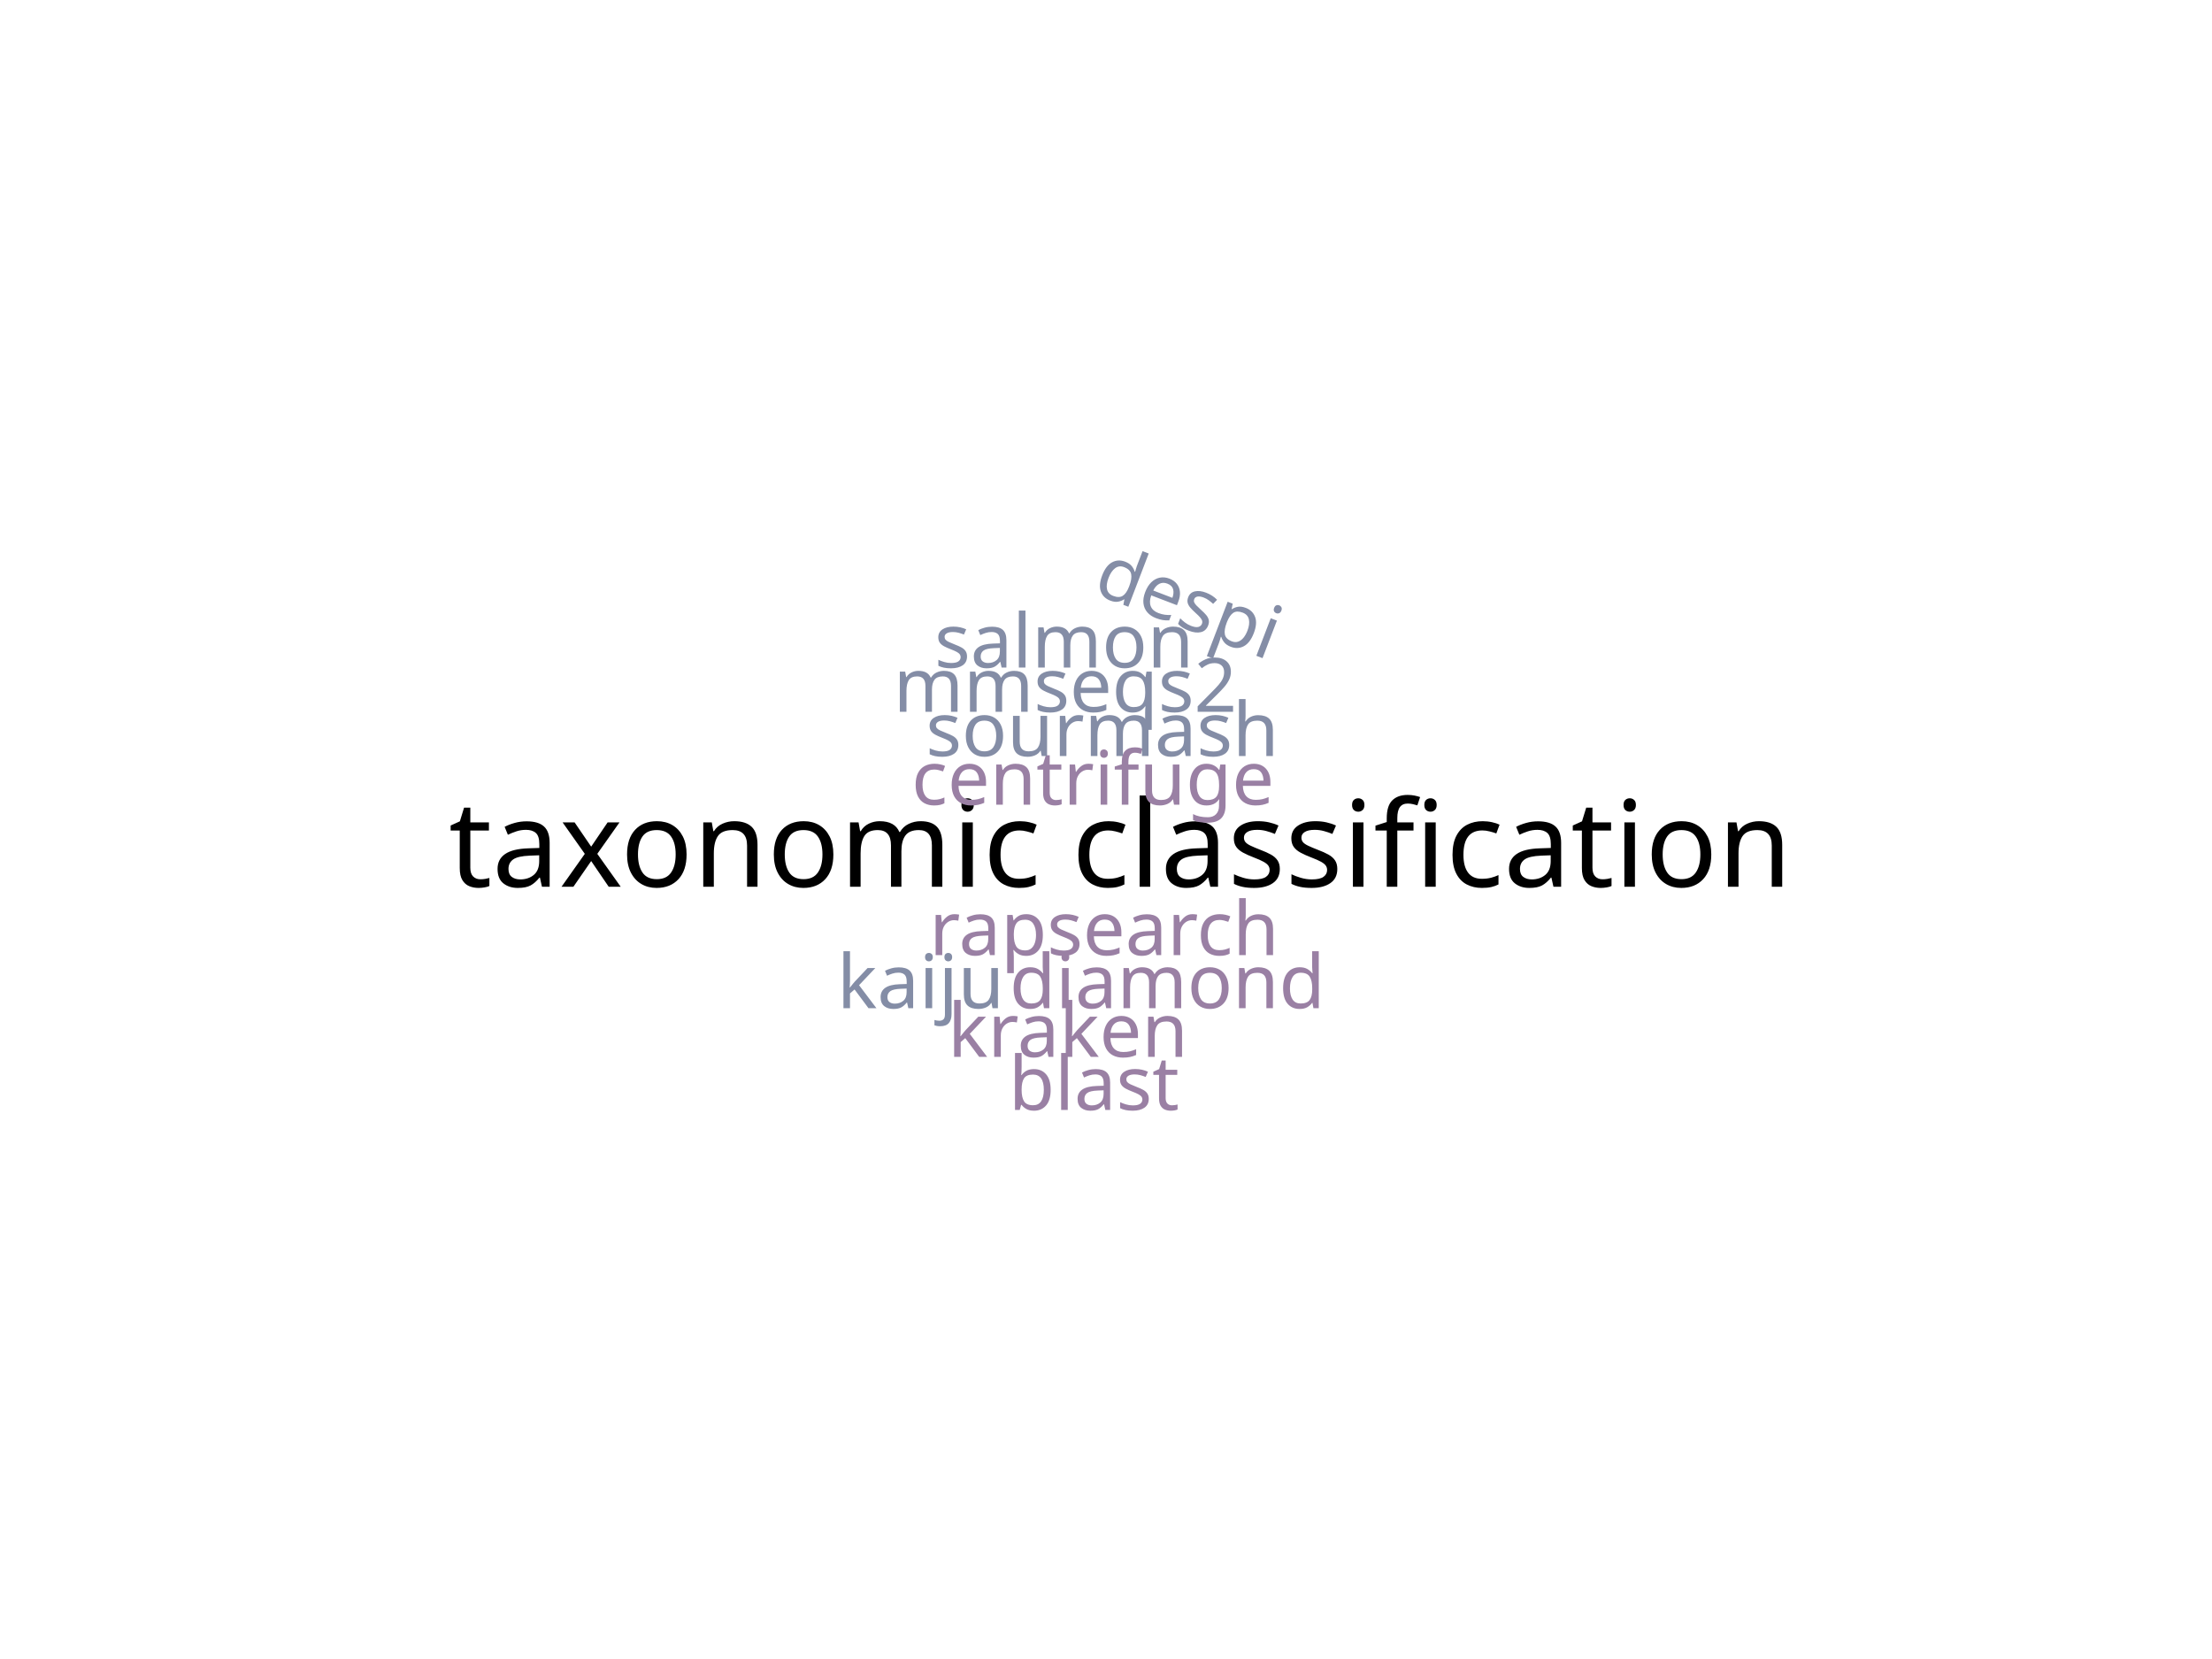
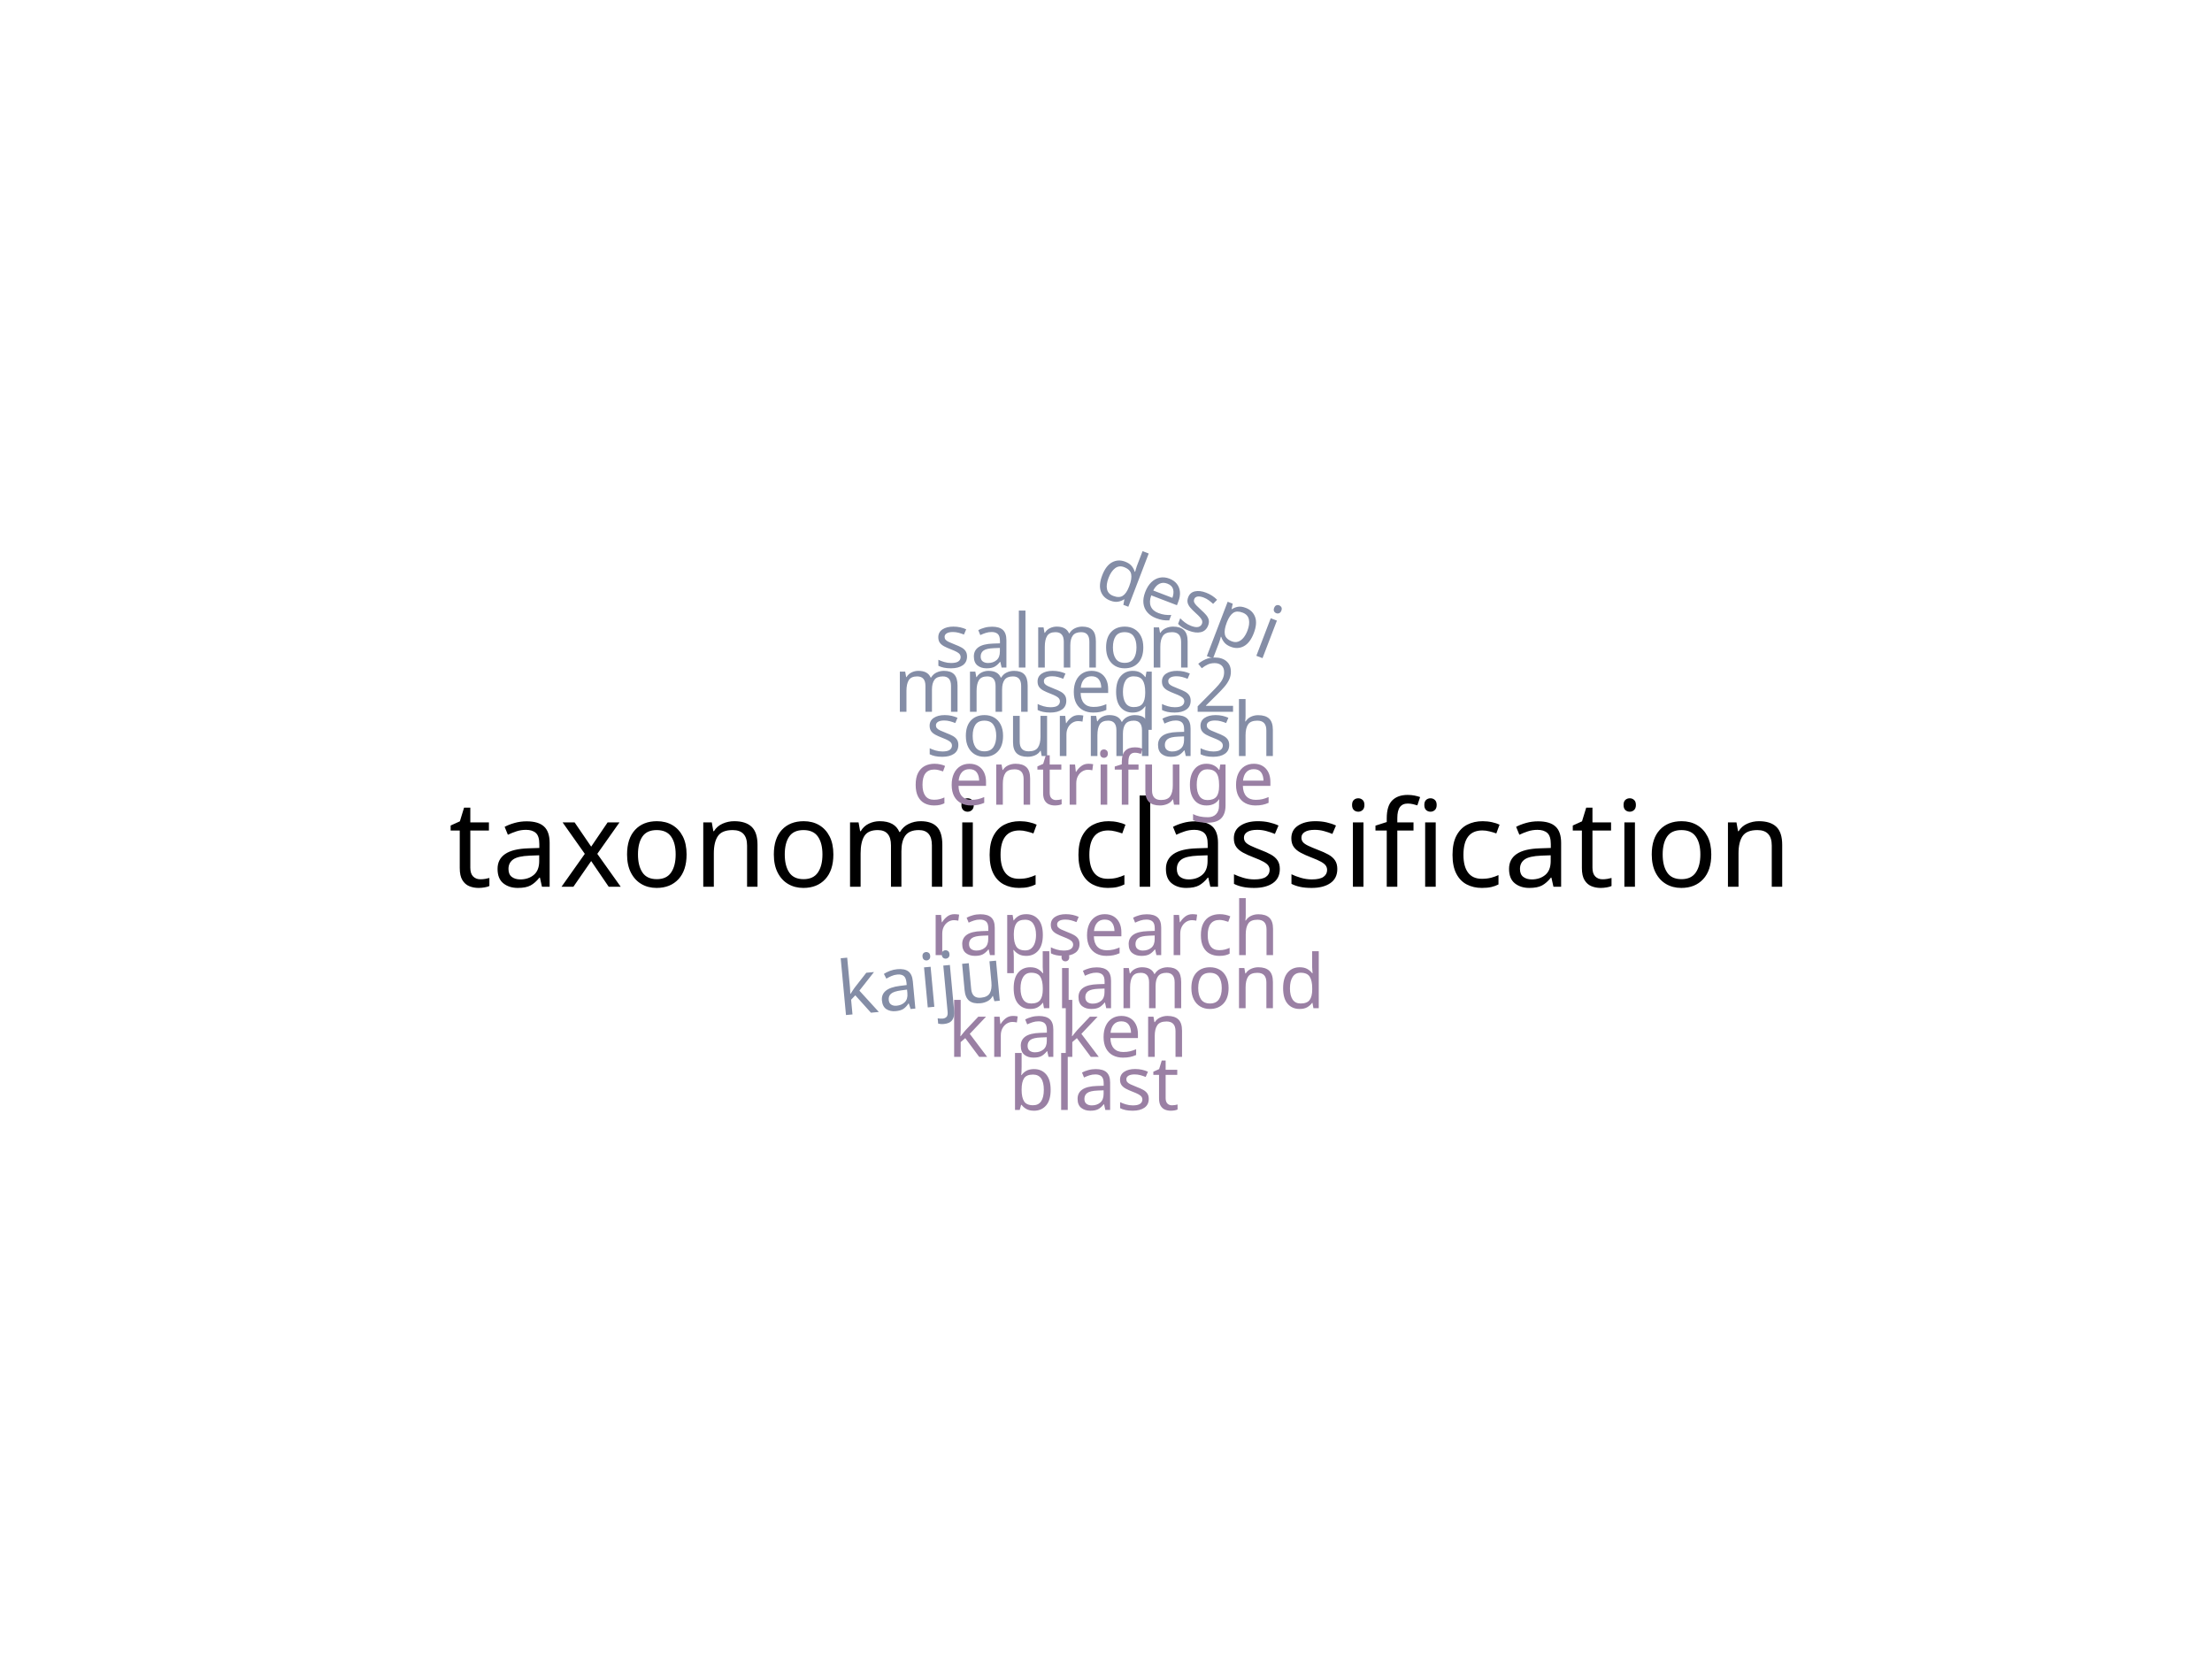
- <svg xmlns="http://www.w3.org/2000/svg" xmlns:xlink="http://www.w3.org/1999/xlink" version="1.1" id="Layer_1" x="0px" y="0px" viewBox="0 0 3000 2250" style="enable-background:new 0 0 3000 2250;" xml:space="preserve">
+ <svg xmlns="http://www.w3.org/2000/svg" version="1.1" id="Layer_1" x="0px" y="0px" viewBox="0 0 3000 2250" style="enable-background:new 0 0 3000 2250;" xml:space="preserve">
  <style type="text/css">
	.st0{fill:#203466;fill-opacity:0;}
	.st1{font-family:'Quicksand-Regular';}
	.st2{font-size:162.77px;}
	.st3{fill:#9A80A4;}
	.st4{font-size:101.731px;}
	.st5{fill:#848DA6;}
+ 	.st6{font-size:101.728px;}
</style>
-   <g>
-     <defs>
-       <path id="SVGID_1_" d="M0,0h3000v2250H0V0z M0,0h3500v2625H0V0z" />
-     </defs>
-     <clipPath id="SVGID_2_">
-       <use xlink:href="#SVGID_1_" style="overflow:visible;" />
-     </clipPath>
-   </g>
-   <rect class="st0" width="3500" height="2625" />
+   <rect y="0" class="st0" width="3500" height="2625" />
  <text transform="matrix(1 0 0 1 608.5635 1202.613)" class="st1 st2">taxonomic classification</text>
  <text transform="matrix(1 0 0 1 1236.274 1091.383)" class="st3 st1 st4">centrifuge</text>
  <text transform="matrix(1 0 0 1 1260.325 1295.383)" class="st3 st1 st4">rapsearch</text>
  <text transform="matrix(1 0 0 1 1255.598 1025.383)" class="st5 st1 st4">sourmash</text>
  <text transform="matrix(1 0 0 1 1369.199 1367.383)" class="st3 st1 st4">diamond</text>
-   <text transform="matrix(1 0 0 1 1211.769 965.3831)" class="st5 st1 st4">mmseqs2</text>
+   <text transform="matrix(1 0 0 1 1211.769 965.3832)" class="st5 st1 st4">mmseqs2</text>
  <text transform="matrix(1 0 0 1 1285.419 1433.383)" class="st3 st1 st4">kraken</text>
-   <text transform="matrix(1 0 0 1 1267.364 905.3831)" class="st5 st1 st4">salmon</text>
-   <text transform="matrix(1 0 0 1 1135.284 1367.383)" class="st5 st1 st4">kaiju</text>
-   <text transform="matrix(0.9338 0.3577 -0.3577 0.9338 1479.936 803.6045)" class="st5 st1 st4">despi</text>
+   <text transform="matrix(1 0 0 1 1267.364 905.3832)" class="st5 st1 st4">salmon</text>
+   <text transform="matrix(0.9957 -9.275241e-02 9.275241e-02 0.9957 1138.748 1377.42)" class="st5 st1 st4">kaiju</text>
+   <text transform="matrix(0.9338 0.3577 -0.3577 0.9338 1479.936 803.6048)" class="st5 st1 st6">despi</text>
  <text transform="matrix(1 0 0 1 1367.961 1505.383)" class="st3 st1 st4">blast</text>
</svg>
